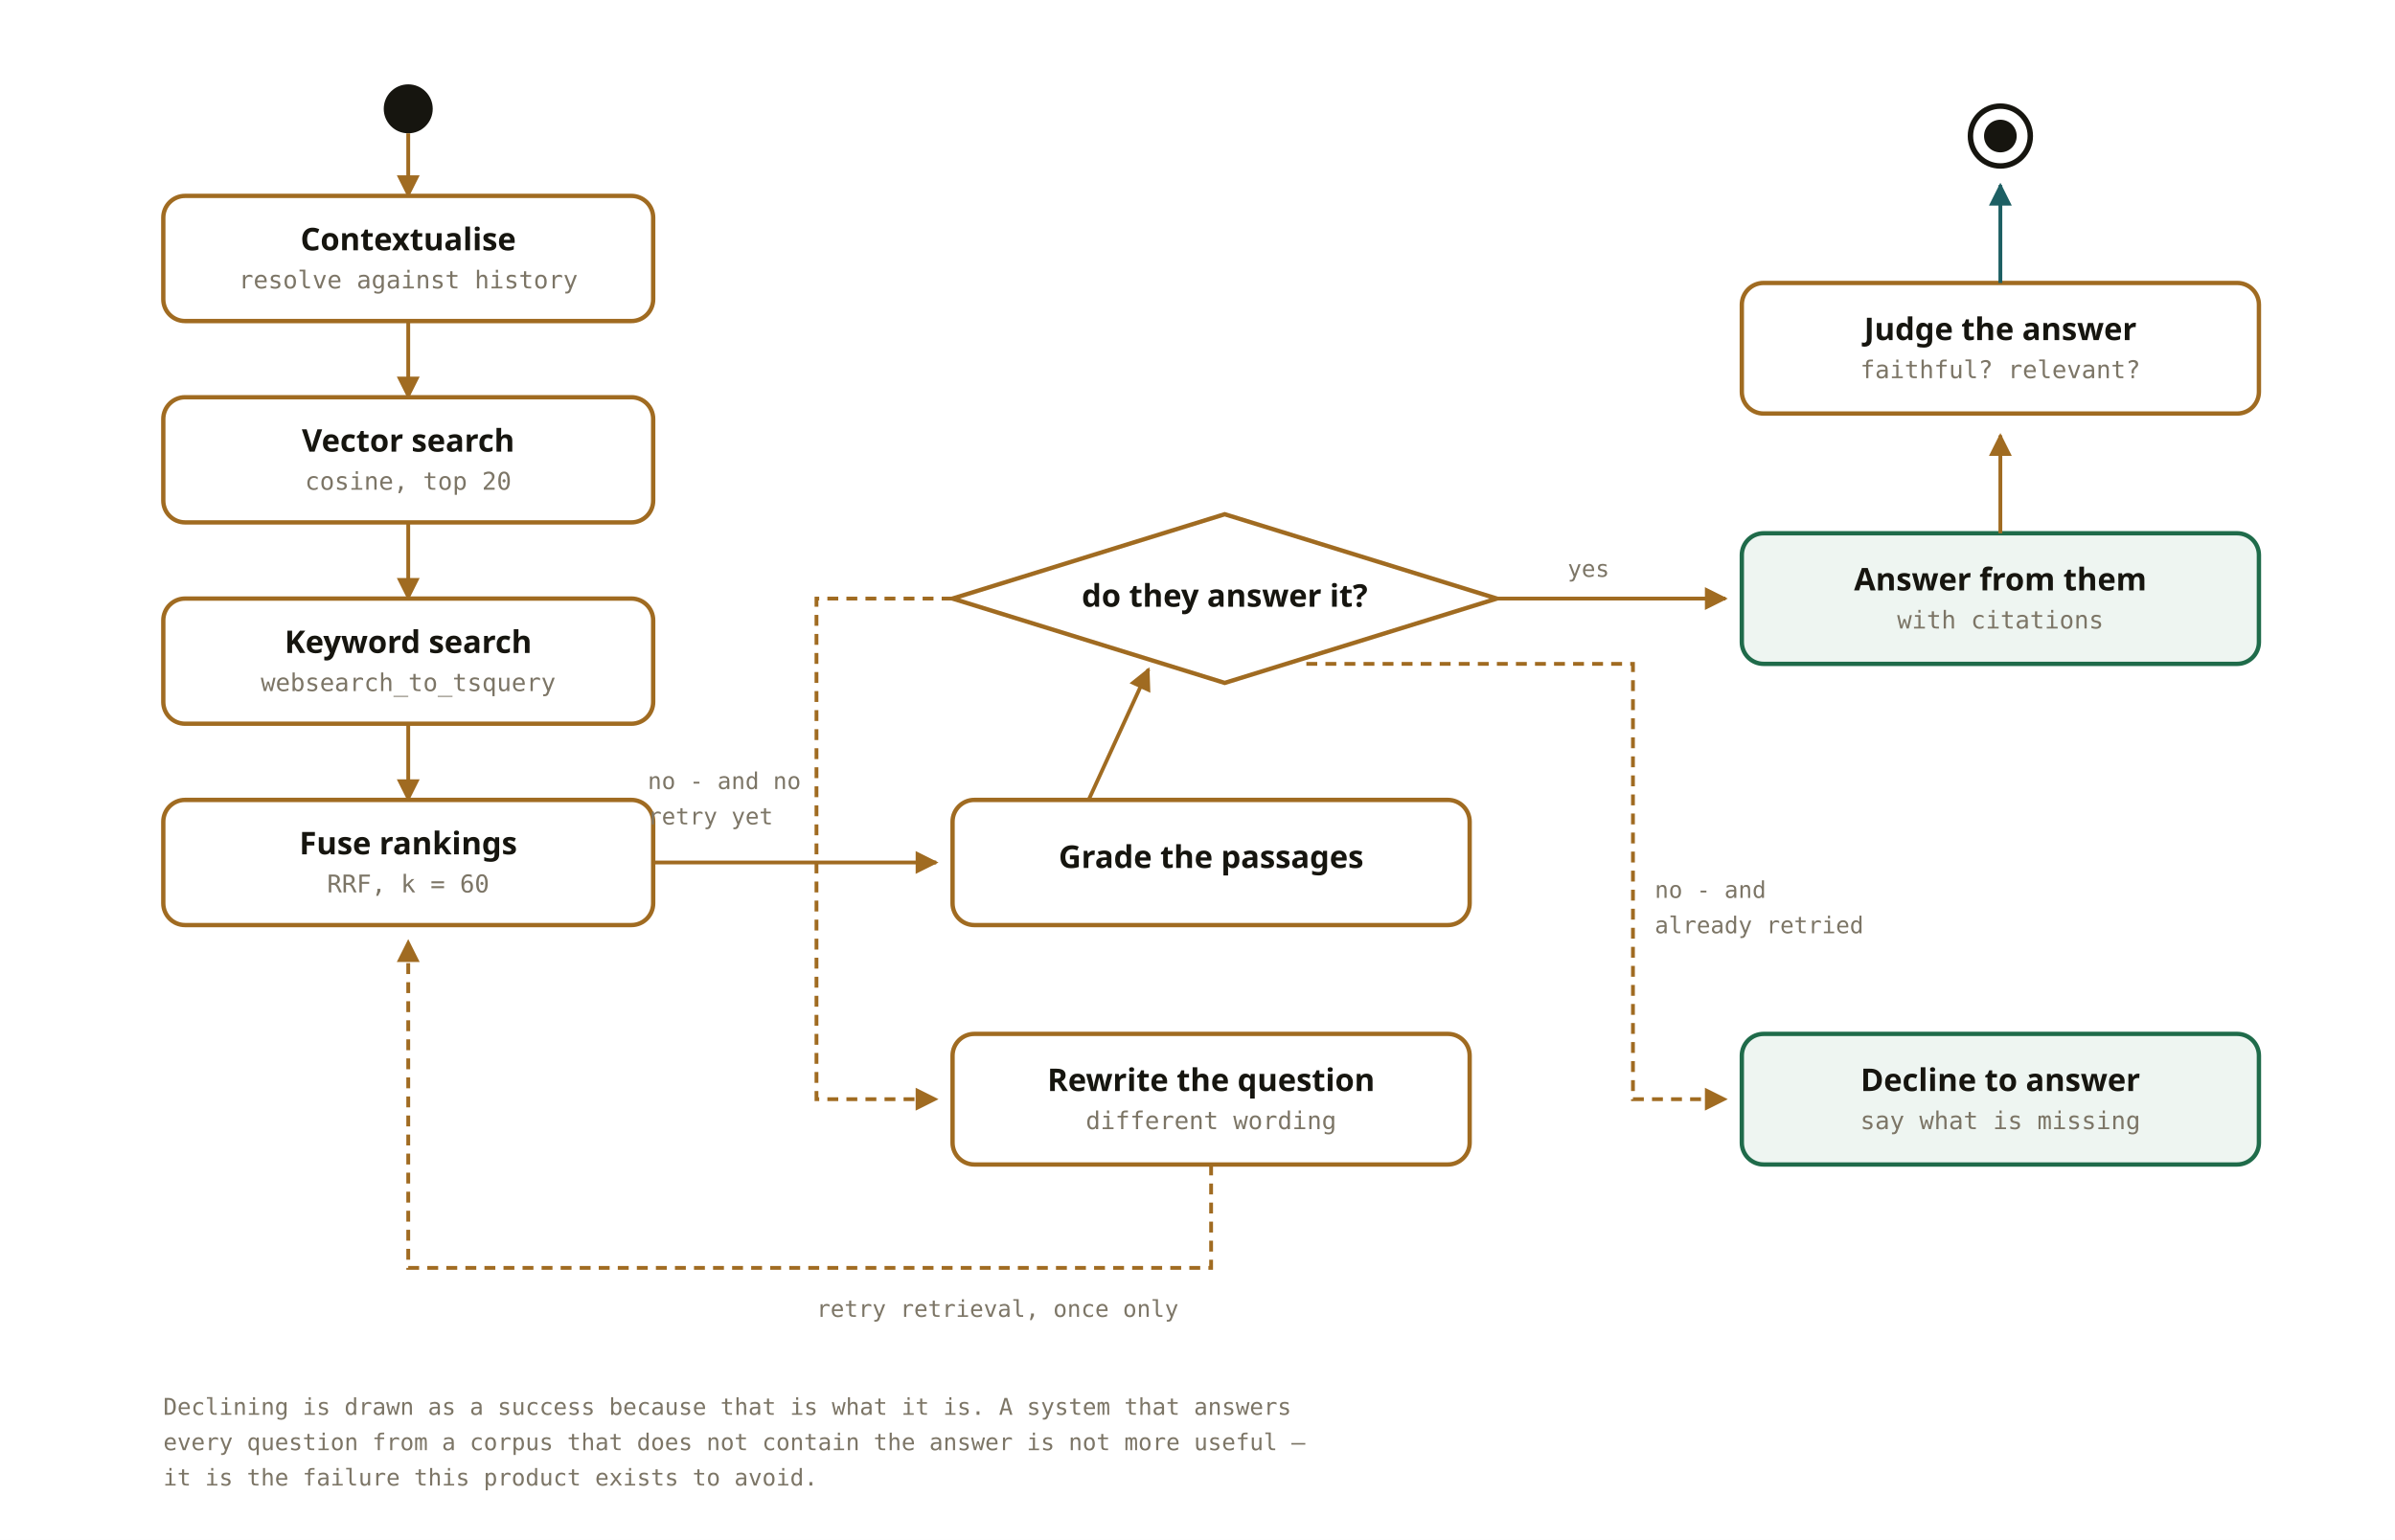
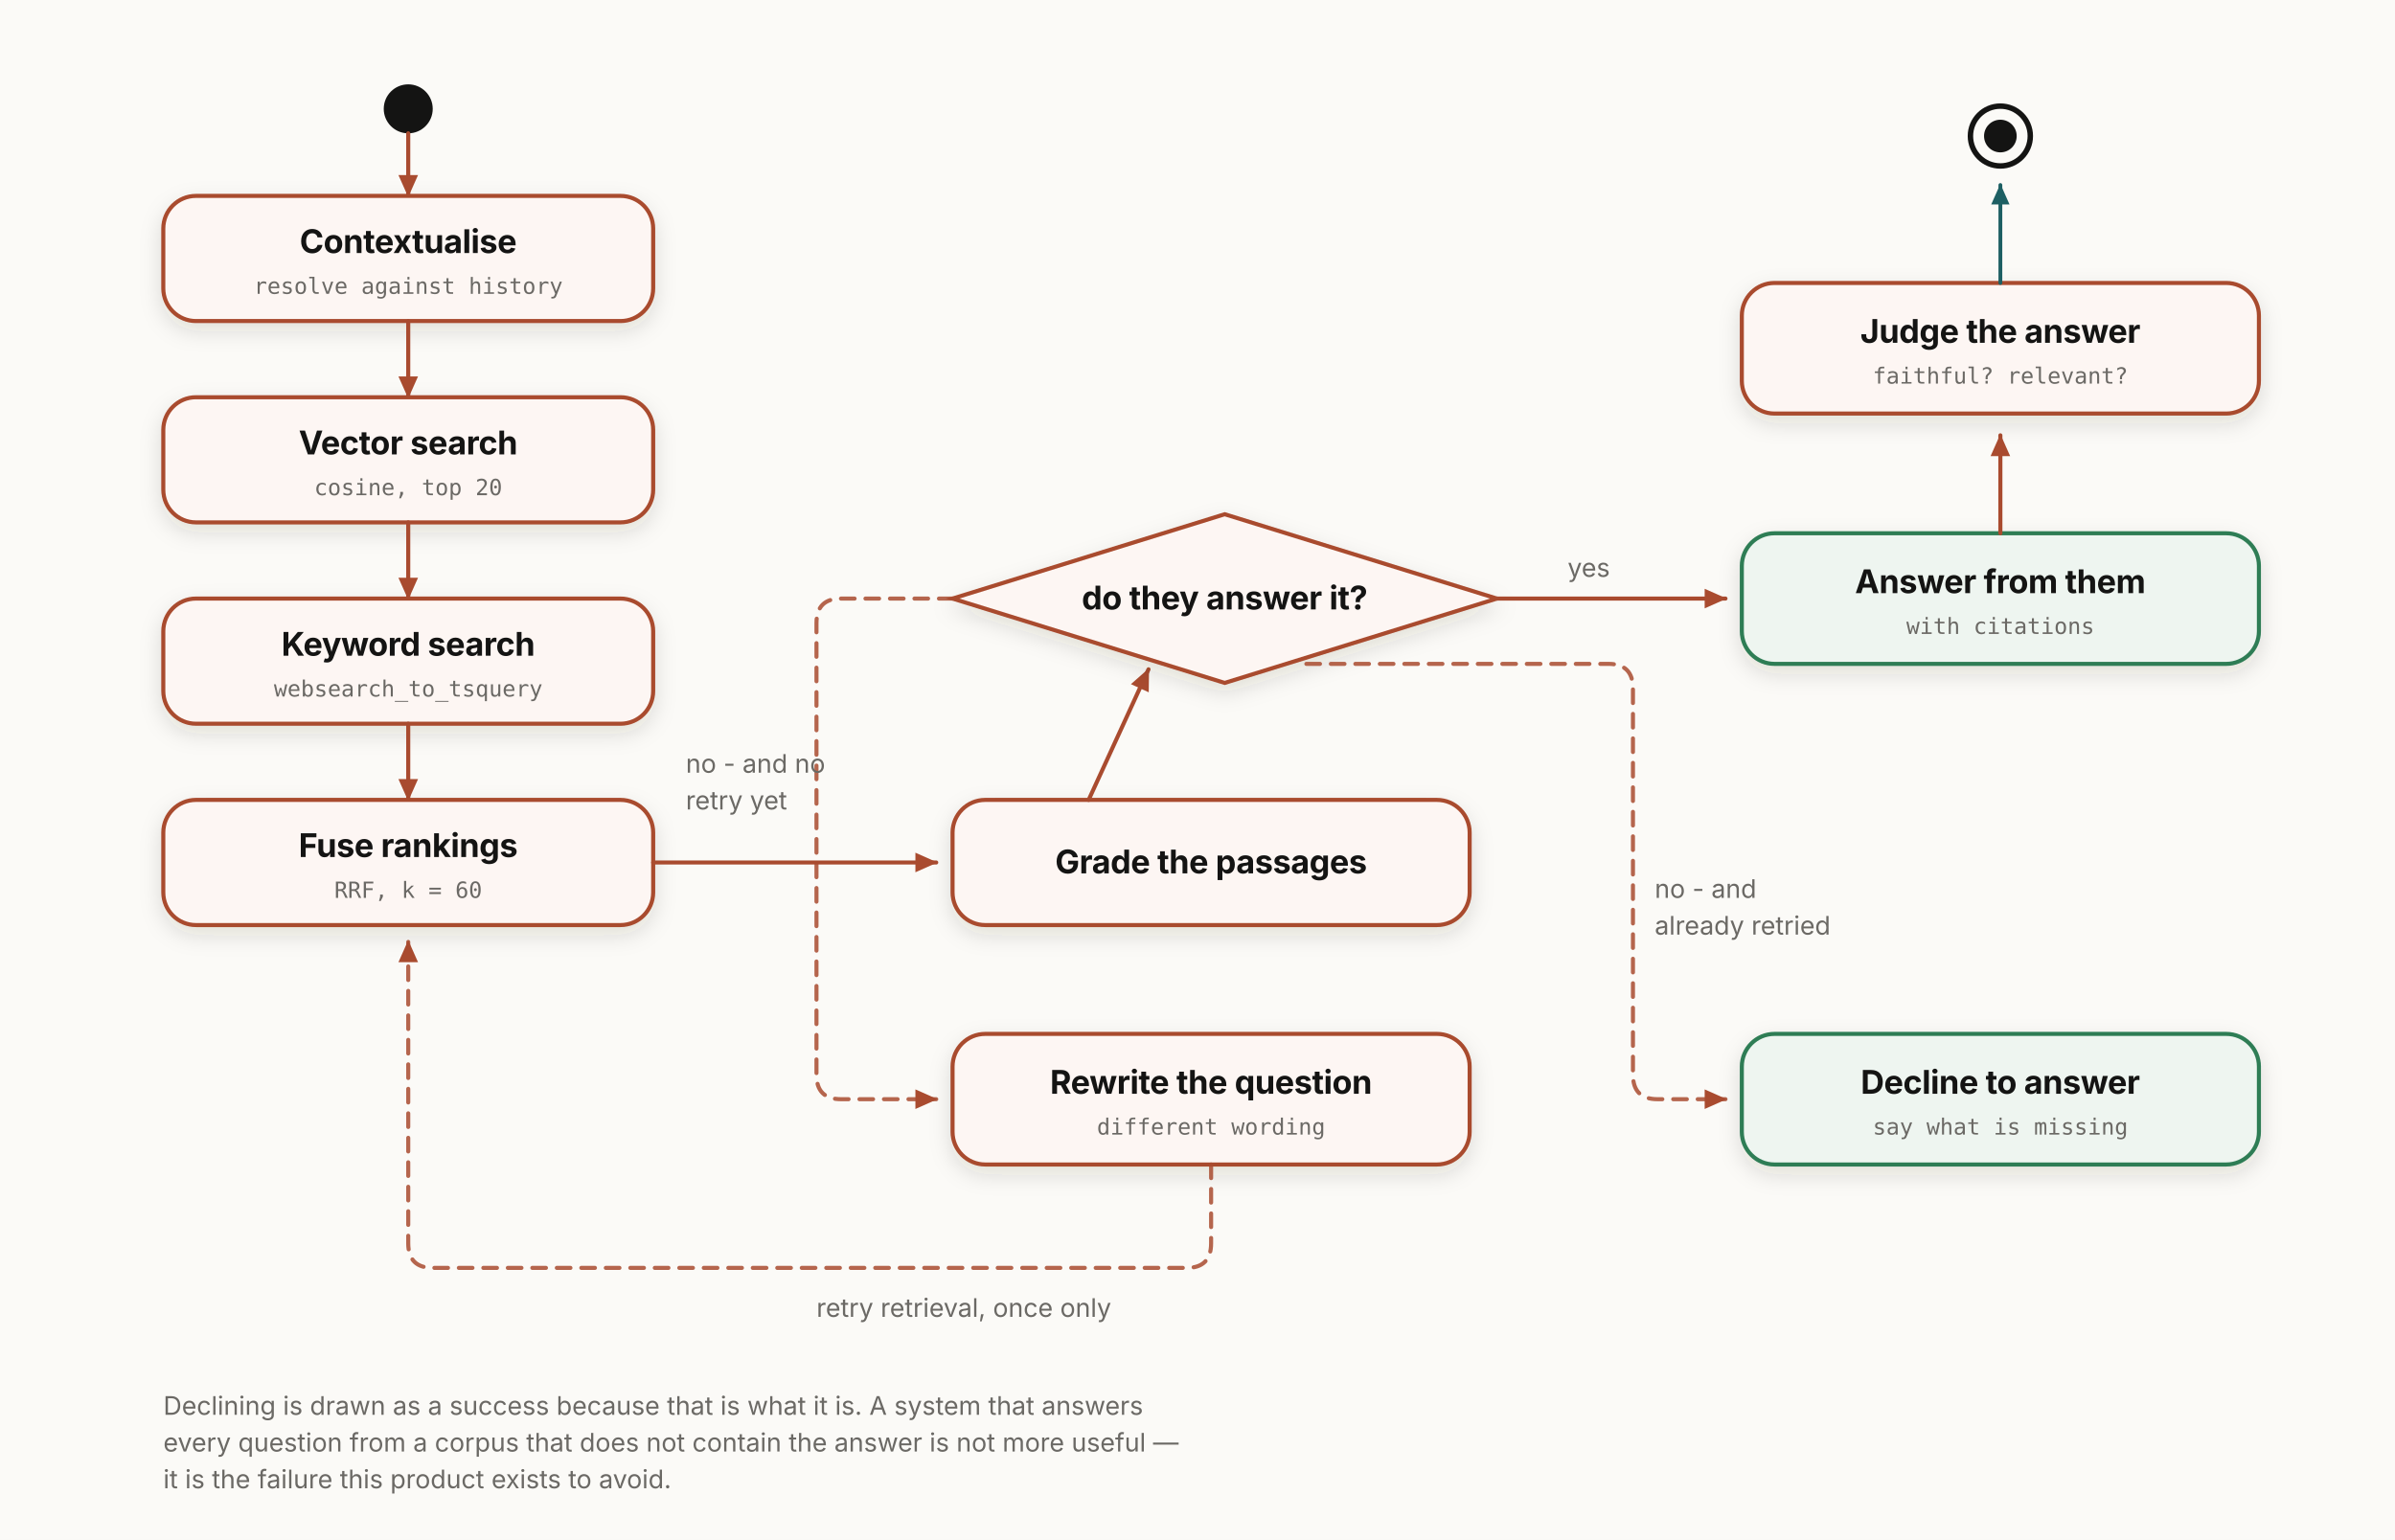
<svg xmlns="http://www.w3.org/2000/svg" viewBox="0 0 880 566" width="880" height="566" role="img">
+   <rect width="880" height="566" fill="#fbfaf7" />
  <defs>
-     <marker id="a" viewBox="0 0 10 10" refX="9" refY="5" markerWidth="6" markerHeight="6" orient="auto">
-       <path d="M0,0 L10,5 L0,10 z" fill="#7c7566" />
+     <marker id="ar-n" viewBox="0 0 10 10" refX="8.5" refY="5" markerWidth="6" markerHeight="6" orient="auto-start-reverse">
+       <path d="M0,1 L9,5 L0,9 z" fill="#6b6965" />
    </marker>
-     <marker id="ab" viewBox="0 0 10 10" refX="9" refY="5" markerWidth="6" markerHeight="6" orient="auto">
-       <path d="M0,0 L10,5 L0,10 z" fill="#a06b21" />
+     <marker id="ar-a" viewBox="0 0 10 10" refX="8.5" refY="5" markerWidth="6" markerHeight="6" orient="auto-start-reverse">
+       <path d="M0,1 L9,5 L0,9 z" fill="#a94b2f" />
    </marker>
-     <marker id="at" viewBox="0 0 10 10" refX="9" refY="5" markerWidth="6" markerHeight="6" orient="auto">
-       <path d="M0,0 L10,5 L0,10 z" fill="#1d5f63" />
+     <marker id="ar-t" viewBox="0 0 10 10" refX="8.5" refY="5" markerWidth="6" markerHeight="6" orient="auto-start-reverse">
+       <path d="M0,1 L9,5 L0,9 z" fill="#1d5f63" />
    </marker>
-     <marker id="ap" viewBox="0 0 10 10" refX="9" refY="5" markerWidth="6" markerHeight="6" orient="auto">
-       <path d="M0,0 L10,5 L0,10 z" fill="#6b3352" />
+     <marker id="ar-p" viewBox="0 0 10 10" refX="8.5" refY="5" markerWidth="6" markerHeight="6" orient="auto-start-reverse">
+       <path d="M0,1 L9,5 L0,9 z" fill="#6b3352" />
    </marker>
-     <marker id="open" viewBox="0 0 10 10" refX="9" refY="5" markerWidth="7" markerHeight="7" orient="auto">
-       <path d="M0,0 L10,5 L0,10" fill="none" stroke="#7c7566" stroke-width="1.4" />
+     <marker id="ar-g" viewBox="0 0 10 10" refX="8.5" refY="5" markerWidth="6" markerHeight="6" orient="auto-start-reverse">
+       <path d="M0,1 L9,5 L0,9 z" fill="#2f7d55" />
    </marker>
+     <marker id="ar-r" viewBox="0 0 10 10" refX="8.5" refY="5" markerWidth="6" markerHeight="6" orient="auto-start-reverse">
+       <path d="M0,1 L9,5 L0,9 z" fill="#b3402f" />
+     </marker>
+     <filter id="card" x="-25%" y="-25%" width="150%" height="170%">
+       <feDropShadow dx="0" dy="3" stdDeviation="4" flood-color="#3c3226" flood-opacity="0.13" />
+     </filter>
+     <filter id="lift" x="-25%" y="-25%" width="150%" height="170%">
+       <feDropShadow dx="0" dy="1" stdDeviation="1.6" flood-color="#3c3226" flood-opacity="0.10" />
+     </filter>
  </defs>
  <style>
-   .t  { font-family:'Plus Jakarta Sans',sans-serif; font-size:11.5px; fill:#16150f; font-weight:600 }
-   .tc { font-family:'Plus Jakarta Sans',sans-serif; font-size:11.5px; fill:#16150f; font-weight:600; text-anchor:middle }
-   .s  { font-family:'JetBrains Mono',monospace; font-size:9px; fill:#7c7566 }
-   .sc { font-family:'JetBrains Mono',monospace; font-size:9px; fill:#7c7566; text-anchor:middle }
-   .lb { font-family:'JetBrains Mono',monospace; font-size:8.5px; fill:#7c7566 }
-   .lbc{ font-family:'JetBrains Mono',monospace; font-size:8.5px; fill:#7c7566; text-anchor:middle }
-   .cap{ font-family:'JetBrains Mono',monospace; font-size:9px; letter-spacing:.1em; text-anchor:middle }
-   .ln { stroke:#7c7566; stroke-width:1.3; fill:none; marker-end:url(#a) }
-   .lnb{ stroke:#a06b21; stroke-width:1.4; fill:none; marker-end:url(#ab) }
-   .lnt{ stroke:#1d5f63; stroke-width:1.4; fill:none; marker-end:url(#at) }
-   .lnp{ stroke:#6b3352; stroke-width:1.4; fill:none; marker-end:url(#ap) }
-   .dash{ stroke-dasharray:4 3 }
-   .proc{ fill:#fff; stroke:#a06b21; stroke-width:1.6 }
-   .store{ fill:#f7f4ed; stroke:#1d5f63; stroke-width:1.5 }
-   .ext { fill:#faf6f8; stroke:#6b3352; stroke-width:1.5 }
-   .band{ fill:#faf7f1; stroke:#ddd6c8; stroke-width:1 }
-   .ok  { fill:#eef5f1; stroke:#1f6b4a; stroke-width:1.6 }
-   .bad { fill:#fbf0ef; stroke:#9c2f26; stroke-width:1.6 }
+  .ttl { font-family:'Plus Jakarta Sans',-apple-system,BlinkMacSystemFont,sans-serif; font-size:12px; font-weight:700; fill:#141413;
+         letter-spacing:-.01em; text-anchor:middle }
+  .sub { font-family:'JetBrains Mono',Menlo,Consolas,monospace; font-size:8.2px; fill:#6b6965; text-anchor:middle }
+  .lbl { font-family:'JetBrains Mono',Menlo,Consolas,monospace; font-size:8.4px; fill:#4d4c48 }
+  .lblc{ font-family:'JetBrains Mono',Menlo,Consolas,monospace; font-size:8.4px; fill:#4d4c48; text-anchor:middle }
+  .eyb { font-family:'JetBrains Mono',Menlo,Consolas,monospace; font-size:8.6px; font-weight:600; letter-spacing:.14em }
+  .idx { font-family:'JetBrains Mono',Menlo,Consolas,monospace; font-size:8px; font-weight:600; text-anchor:middle }
+  .note{ font-family:'Plus Jakarta Sans',-apple-system,BlinkMacSystemFont,sans-serif; font-size:9.4px; fill:#6b6965 }
+  .ln  { fill:none; stroke:#6b6965; stroke-width:1.25; stroke-linecap:round;
+         marker-end:url(#ar-n) }
+  .lna { fill:none; stroke:#a94b2f; stroke-width:1.5; stroke-linecap:round;
+         marker-end:url(#ar-a) }
+  .lnt { fill:none; stroke:#1d5f63; stroke-width:1.4; stroke-linecap:round;
+         marker-end:url(#ar-t) }
+  .lnp { fill:none; stroke:#6b3352; stroke-width:1.4; stroke-linecap:round;
+         marker-end:url(#ar-p) }
+  .dash{ stroke-dasharray:5 4; stroke-opacity:.85 }
</style>
-   <rect width="880" height="566" fill="#ffffff" />
-   <circle cx="150" cy="40" r="9" fill="#16150f" />
-   <path class="lnb" d="M150,49 L150,72" />
-   <rect class="proc" x="60" y="72" width="180" height="46" rx="8" />
-   <text class="tc" x="150.0" y="92.0">Contextualise</text>
-   <text class="sc" x="150.0" y="106.0">resolve against history</text>
-   <path class="lnb" d="M150,118 L150,146" />
-   <rect class="proc" x="60" y="146" width="180" height="46" rx="8" />
-   <text class="tc" x="150.0" y="166.0">Vector search</text>
-   <text class="sc" x="150.0" y="180.0">cosine, top 20</text>
-   <path class="lnb" d="M150,192 L150,220" />
-   <rect class="proc" x="60" y="220" width="180" height="46" rx="8" />
-   <text class="tc" x="150.0" y="240.0">Keyword search</text>
-   <text class="sc" x="150.0" y="254.0">websearch_to_tsquery</text>
-   <path class="lnb" d="M150,266 L150,294" />
-   <rect class="proc" x="60" y="294" width="180" height="46" rx="8" />
-   <text class="tc" x="150.0" y="314.0">Fuse rankings</text>
-   <text class="sc" x="150.0" y="328.0">RRF, k = 60</text>
-   <path class="lnb" d="M240,317 L344,317" />
-   <rect class="proc" x="350" y="294" width="190" height="46" rx="8" />
-   <text class="tc" x="445.0" y="319.0">Grade the passages</text>
-   <path class="lnb" d="M400,294 L422,246" />
-   <path class="proc" d="M450,189.0 L550.0,220 L450,251.0 L350.0,220 z" />
-   <text class="tc" x="450" y="223">do they answer it?</text>
-   <path class="lnb" d="M550,220 L634,220" />
-   <text class="lb" x="576" y="212" fill="#a06b21">yes</text>
-   <rect class="ok" x="640" y="196" width="190" height="48" rx="8" />
-   <text class="tc" x="735.0" y="217.0">Answer from them</text>
-   <text class="sc" x="735.0" y="231.0">with citations</text>
-   <path class="lnb" d="M735,196 L735,160" />
-   <rect class="proc" x="640" y="104" width="190" height="48" rx="8" />
-   <text class="tc" x="735.0" y="125.0">Judge the answer</text>
-   <text class="sc" x="735.0" y="139.0">faithful? relevant?</text>
+   <circle cx="150" cy="40" r="9" fill="#141413" />
+   <path class="lna" d="M150,49 L150,72" />
+   <rect x="60" y="72" width="180" height="46" rx="12" fill="#fdf6f3" stroke="#a94b2f" stroke-width="1.5" filter="url(#card)" />
+   <text class="ttl" x="150.0" y="93.0">Contextualise</text>
+   <text class="sub" x="150.0" y="108.0">resolve against history</text>
+   <path class="lna" d="M150,118 L150,146" />
+   <rect x="60" y="146" width="180" height="46" rx="12" fill="#fdf6f3" stroke="#a94b2f" stroke-width="1.5" filter="url(#card)" />
+   <text class="ttl" x="150.0" y="167.0">Vector search</text>
+   <text class="sub" x="150.0" y="182.0">cosine, top 20</text>
+   <path class="lna" d="M150,192 L150,220" />
+   <rect x="60" y="220" width="180" height="46" rx="12" fill="#fdf6f3" stroke="#a94b2f" stroke-width="1.5" filter="url(#card)" />
+   <text class="ttl" x="150.0" y="241.0">Keyword search</text>
+   <text class="sub" x="150.0" y="256.0">websearch_to_tsquery</text>
+   <path class="lna" d="M150,266 L150,294" />
+   <rect x="60" y="294" width="180" height="46" rx="12" fill="#fdf6f3" stroke="#a94b2f" stroke-width="1.5" filter="url(#card)" />
+   <text class="ttl" x="150.0" y="315.0">Fuse rankings</text>
+   <text class="sub" x="150.0" y="330.0">RRF, k = 60</text>
+   <path class="lna" d="M240,317 L344,317" />
+   <rect x="350" y="294" width="190" height="46" rx="12" fill="#fdf6f3" stroke="#a94b2f" stroke-width="1.5" filter="url(#card)" />
+   <text class="ttl" x="445.0" y="321.0">Grade the passages</text>
+   <path class="lna" d="M400,294 L422,246" />
+   <path d="M450,189.0 L550.0,220 L450,251.0 L350.0,220 z" fill="#fdf6f3" stroke="#a94b2f" stroke-width="1.5" filter="url(#card)" />
+   <text class="ttl" x="450" y="224">do they answer it?</text>
+   <path class="lna" d="M550,220 L634,220" />
+   <text class="note" x="576" y="212.0" fill="#a94b2f">yes</text>
+   <rect x="640" y="196" width="190" height="48" rx="12" fill="#eef5f0" stroke="#2f7d55" stroke-width="1.5" filter="url(#card)" />
+   <text class="ttl" x="735.0" y="218.0">Answer from them</text>
+   <text class="sub" x="735.0" y="233.0">with citations</text>
+   <path class="lna" d="M735,196 L735,160" />
+   <rect x="640" y="104" width="190" height="48" rx="12" fill="#fdf6f3" stroke="#a94b2f" stroke-width="1.5" filter="url(#card)" />
+   <text class="ttl" x="735.0" y="126.0">Judge the answer</text>
+   <text class="sub" x="735.0" y="141.0">faithful? relevant?</text>
  <path class="lnt" d="M735,104 L735,68" />
-   <circle cx="735" cy="50" r="11" fill="none" stroke="#16150f" stroke-width="2" />
-   <circle cx="735" cy="50" r="6" fill="#16150f" />
-   <path class="lnb dash" d="M350,220 L300,220 L300,404 L344,404" />
-   <text class="lb" x="238" y="290" fill="#a06b21">no - and no</text>
-   <text class="lb" x="238" y="303" fill="#a06b21">retry yet</text>
-   <rect class="proc" x="350" y="380" width="190" height="48" rx="8" />
-   <text class="tc" x="445.0" y="401.0">Rewrite the question</text>
-   <text class="sc" x="445.0" y="415.0">different wording</text>
-   <path class="lnb dash" d="M445,428 L445,466 L150,466 L150,346" />
-   <text class="lb" x="300" y="484" fill="#7c7566">retry retrieval, once only</text>
-   <path class="lnb dash" d="M480,244 L600,244 L600,404 L634,404" />
-   <text class="lb" x="608" y="330" fill="#a06b21">no - and</text>
-   <text class="lb" x="608" y="343" fill="#a06b21">already retried</text>
-   <rect class="ok" x="640" y="380" width="190" height="48" rx="8" />
-   <text class="tc" x="735.0" y="401.0">Decline to answer</text>
-   <text class="sc" x="735.0" y="415.0">say what is missing</text>
-   <text class="lb" x="60" y="520" fill="#7c7566">Declining is drawn as a success because that is what it is. A system that answers</text>
-   <text class="lb" x="60" y="533" fill="#7c7566">every question from a corpus that does not contain the answer is not more useful —</text>
-   <text class="lb" x="60" y="546" fill="#7c7566">it is the failure this product exists to avoid.</text>
+   <circle cx="735" cy="50" r="11" fill="none" stroke="#141413" stroke-width="2" />
+   <circle cx="735" cy="50" r="6" fill="#141413" />
+   <path class="lna dash" d="M350,220 L309.0,220.0 Q300,220 300.0,229.0 L300.0,395.0 Q300,404 309.0,404.0 L344,404" />
+   <text class="note" x="252" y="284.0" fill="#a94b2f">no - and no</text>
+   <text class="note" x="252" y="297.5" fill="#a94b2f">retry yet</text>
+   <rect x="350" y="380" width="190" height="48" rx="12" fill="#fdf6f3" stroke="#a94b2f" stroke-width="1.5" filter="url(#card)" />
+   <text class="ttl" x="445.0" y="402.0">Rewrite the question</text>
+   <text class="sub" x="445.0" y="417.0">different wording</text>
+   <path class="lna dash" d="M445,428 L445.0,457.0 Q445,466 436.0,466.0 L159.0,466.0 Q150,466 150.0,457.0 L150,346" />
+   <text class="note" x="300" y="484.0" fill="#6b6965">retry retrieval, once only</text>
+   <path class="lna dash" d="M480,244 L591.0,244.0 Q600,244 600.0,253.0 L600.0,395.0 Q600,404 609.0,404.0 L634,404" />
+   <text class="note" x="608" y="330.0" fill="#a94b2f">no - and</text>
+   <text class="note" x="608" y="343.5" fill="#a94b2f">already retried</text>
+   <rect x="640" y="380" width="190" height="48" rx="12" fill="#eef5f0" stroke="#2f7d55" stroke-width="1.5" filter="url(#card)" />
+   <text class="ttl" x="735.0" y="402.0">Decline to answer</text>
+   <text class="sub" x="735.0" y="417.0">say what is missing</text>
+   <text class="note" x="60" y="520.0" fill="#6b6965">Declining is drawn as a success because that is what it is. A system that answers</text>
+   <text class="note" x="60" y="533.5" fill="#6b6965">every question from a corpus that does not contain the answer is not more useful —</text>
+   <text class="note" x="60" y="547.0" fill="#6b6965">it is the failure this product exists to avoid.</text>
</svg>
